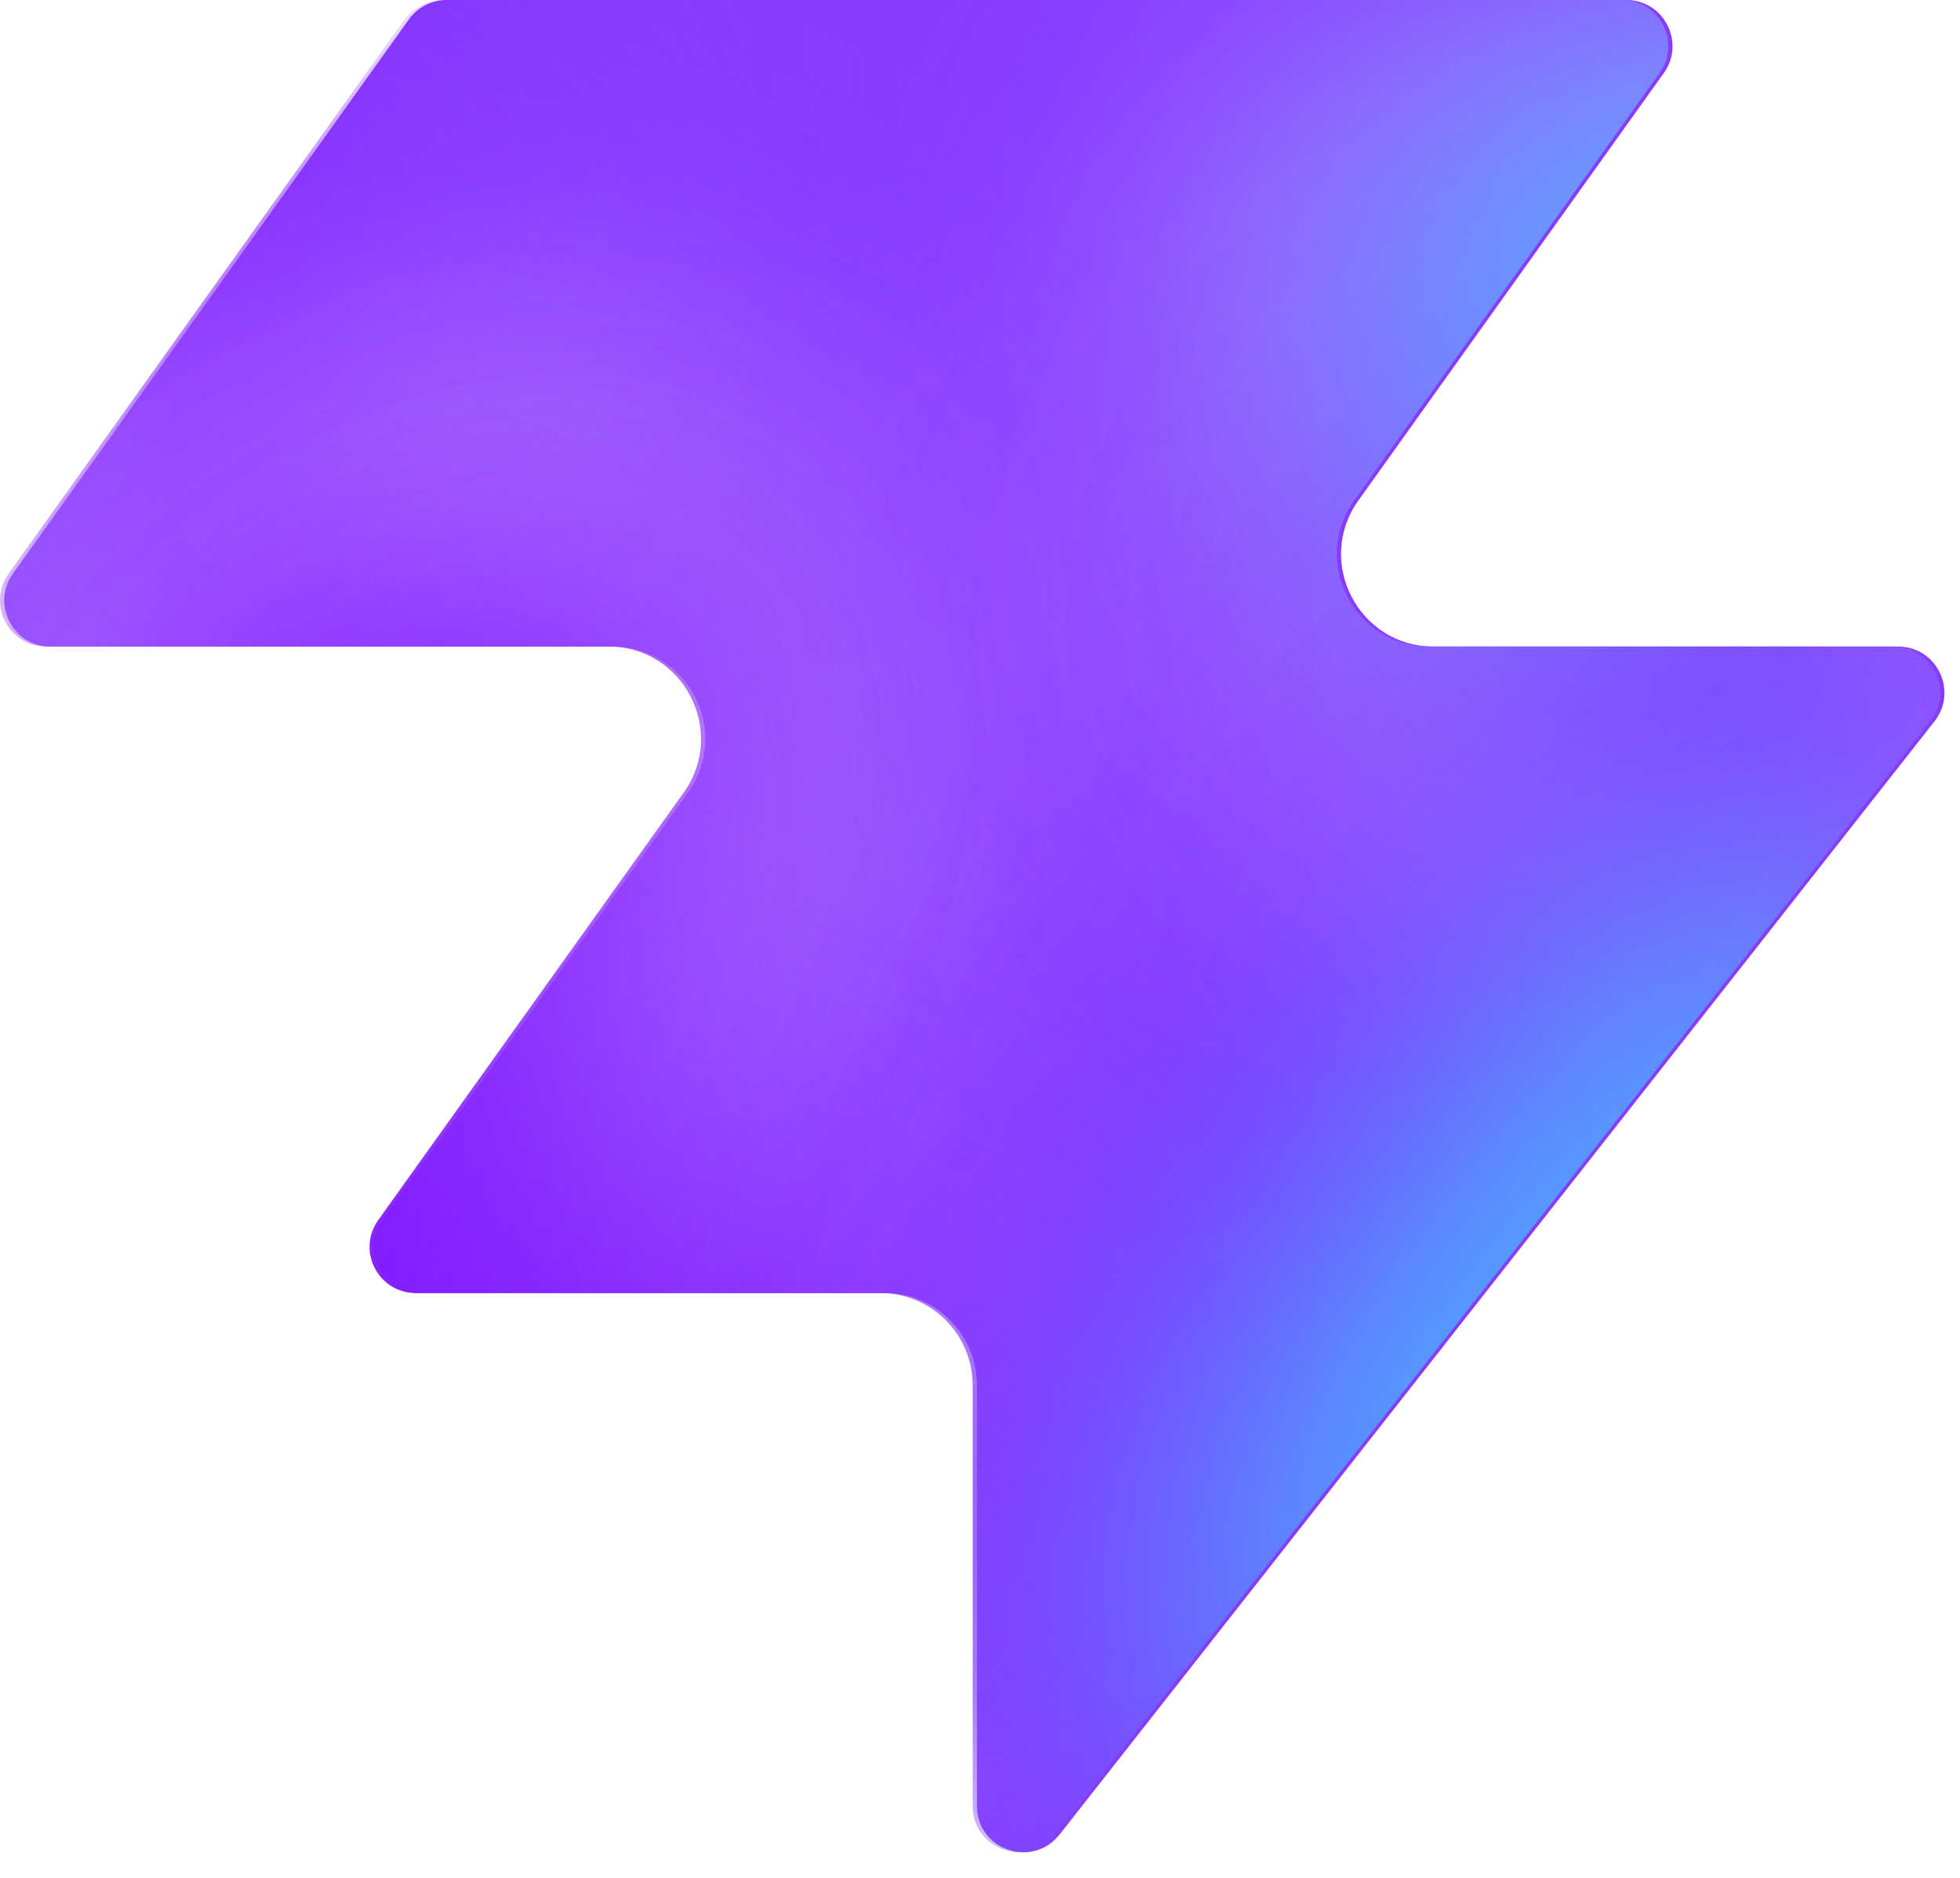
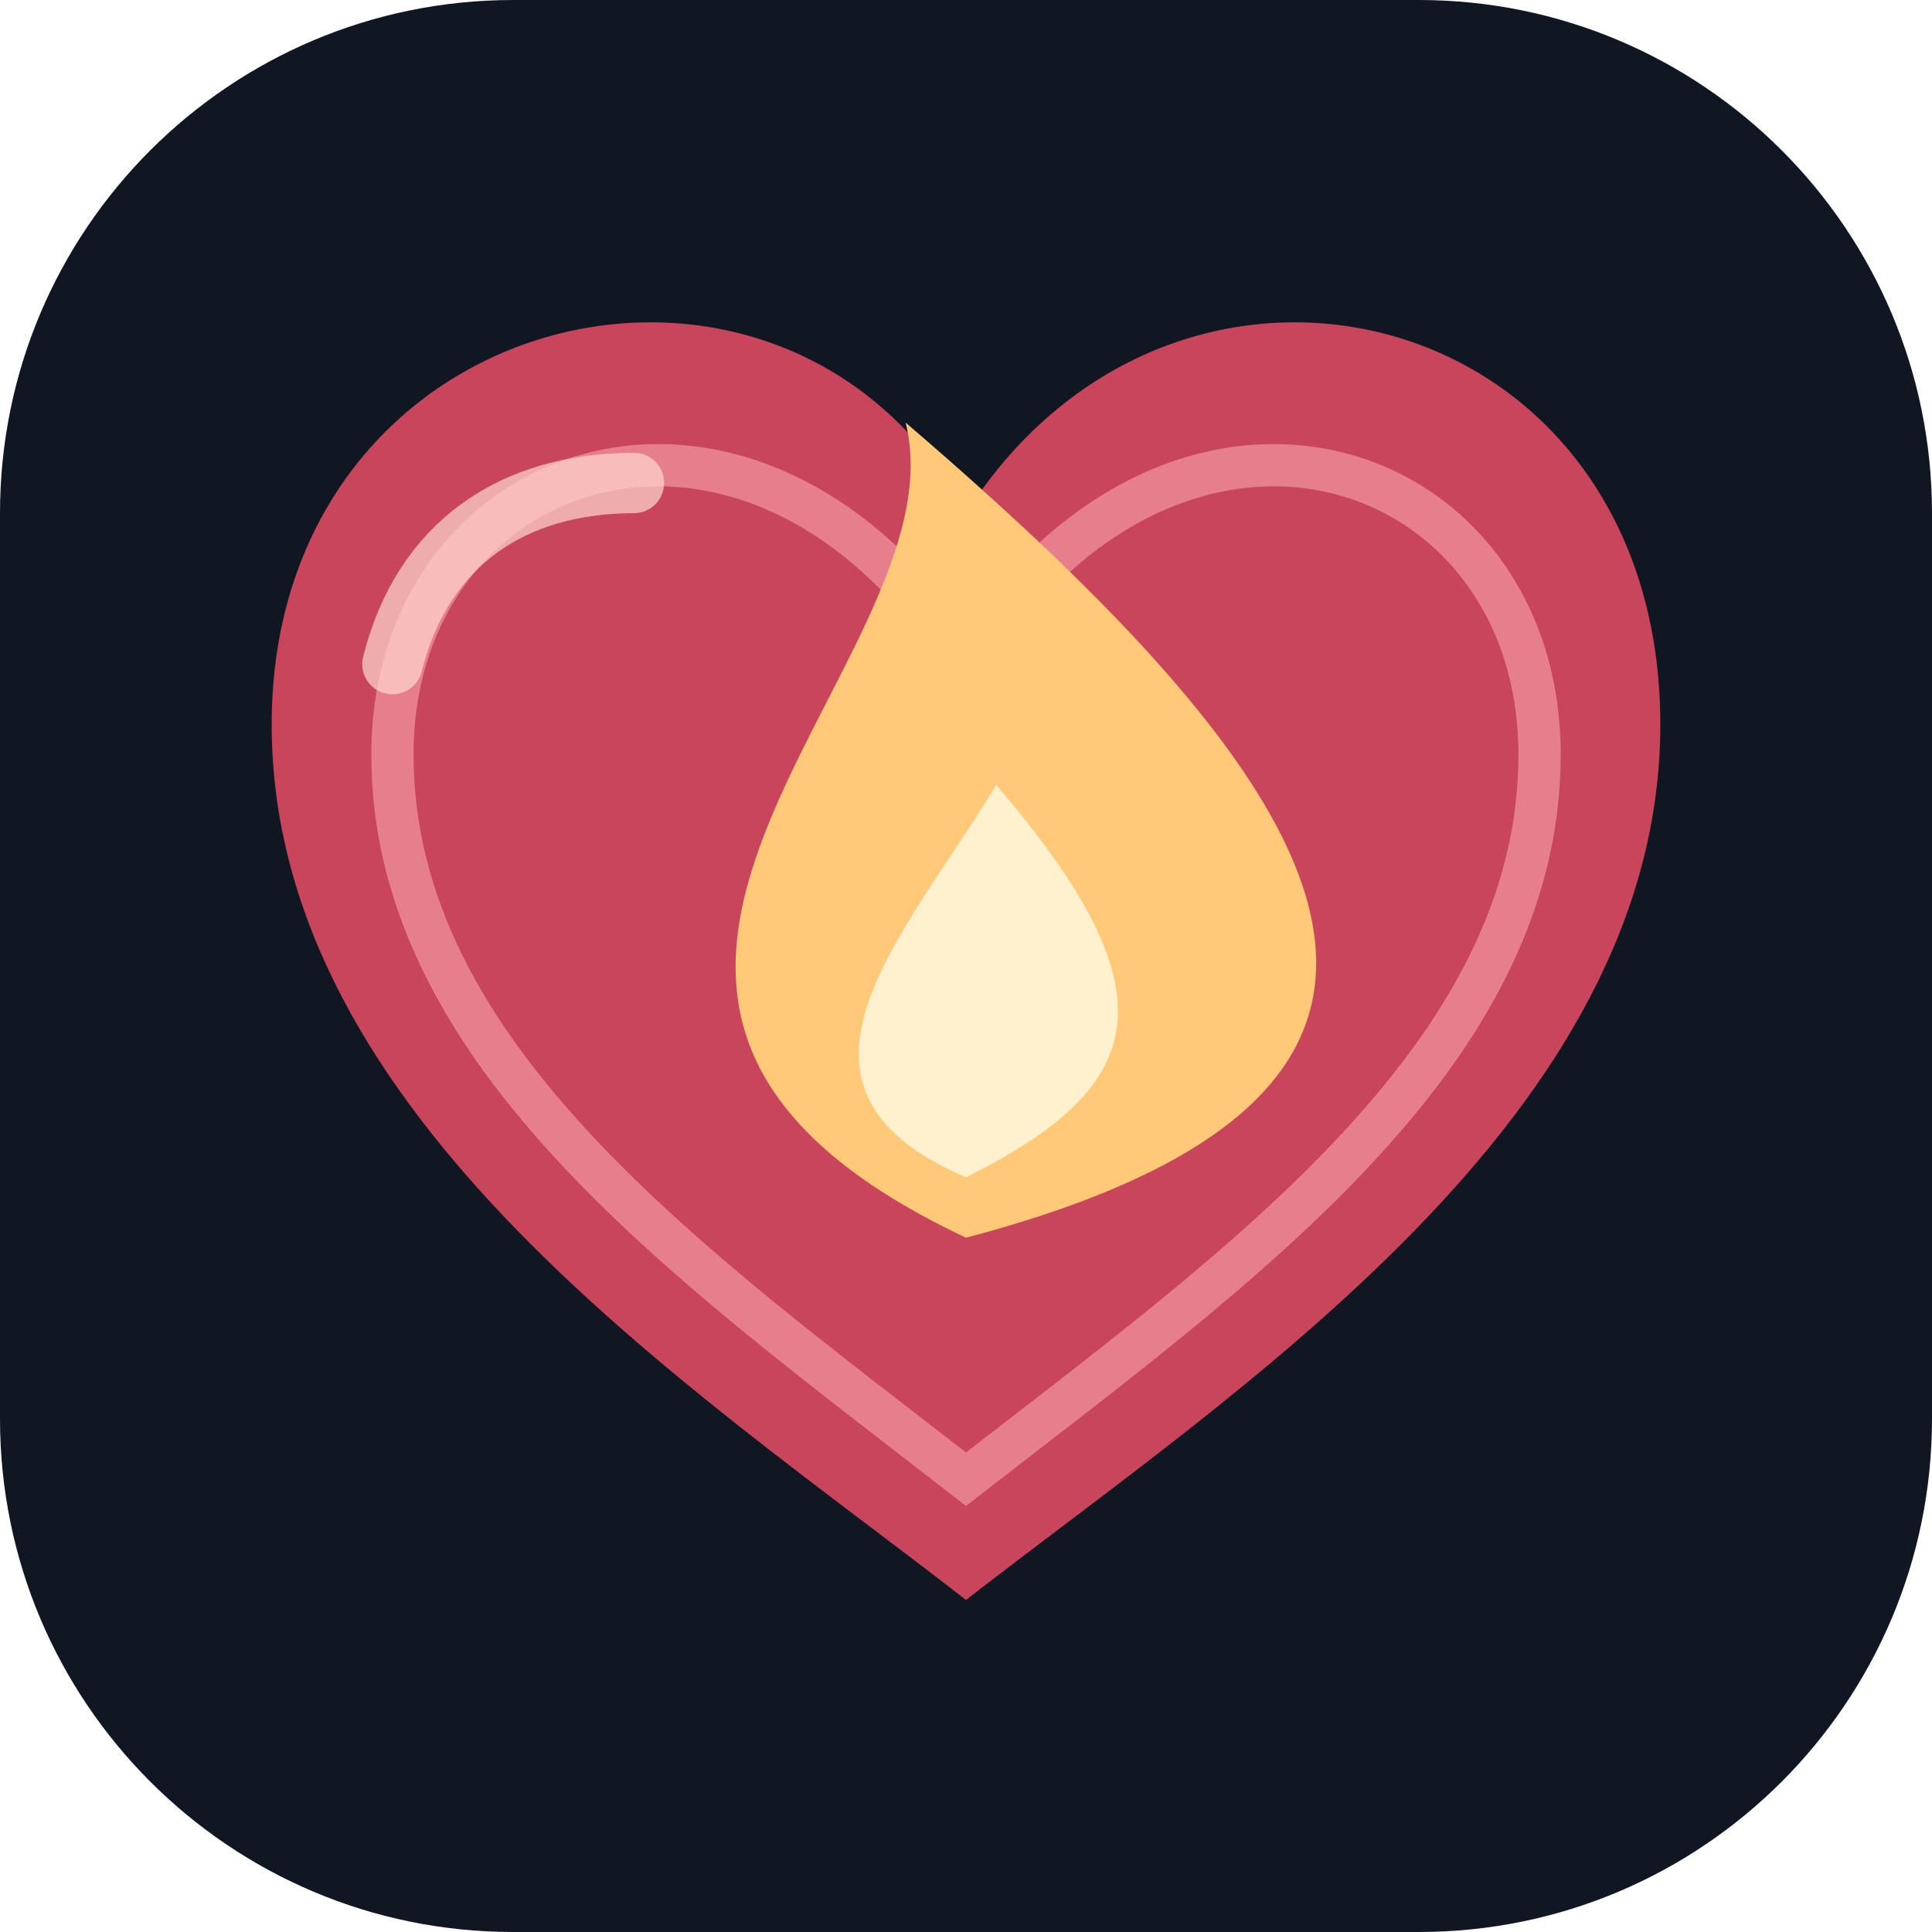
- <svg xmlns="http://www.w3.org/2000/svg" width="48" height="46" fill="none" viewBox="0 0 48 46">
-   <path fill="#863bff" d="M25.946 44.938c-.664.845-2.021.375-2.021-.698V33.937a2.26 2.26 0 0 0-2.262-2.262H10.287c-.92 0-1.456-1.04-.92-1.788l7.48-10.471c1.07-1.497 0-3.578-1.842-3.578H1.237c-.92 0-1.456-1.04-.92-1.788L10.013.474c.214-.297.556-.474.92-.474h28.894c.92 0 1.456 1.04.92 1.788l-7.48 10.471c-1.07 1.498 0 3.579 1.842 3.579h11.377c.943 0 1.473 1.088.89 1.83L25.947 44.94z" style="fill:#863bff;fill:color(display-p3 .525 .23 1);fill-opacity:1" />
-   <mask id="a" width="48" height="46" x="0" y="0" maskUnits="userSpaceOnUse" style="mask-type:alpha">
-     <path fill="#000" d="M25.842 44.938c-.664.844-2.021.375-2.021-.698V33.937a2.26 2.26 0 0 0-2.262-2.262H10.183c-.92 0-1.456-1.04-.92-1.788l7.48-10.471c1.07-1.498 0-3.579-1.842-3.579H1.133c-.92 0-1.456-1.04-.92-1.787L9.91.473c.214-.297.556-.474.92-.474h28.894c.92 0 1.456 1.04.92 1.788l-7.48 10.471c-1.07 1.498 0 3.578 1.842 3.578h11.377c.943 0 1.473 1.088.89 1.832L25.843 44.94z" style="fill:#000;fill-opacity:1" />
-   </mask>
-   <g mask="url(#a)">
-     <g filter="url(#b)">
-       <ellipse cx="5.508" cy="14.704" fill="#ede6ff" rx="5.508" ry="14.704" style="fill:#ede6ff;fill:color(display-p3 .927 .903 1);fill-opacity:1" transform="matrix(.00324 1 1 -.00324 -4.47 31.516)" />
-     </g>
-     <g filter="url(#c)">
-       <ellipse cx="10.399" cy="29.851" fill="#ede6ff" rx="10.399" ry="29.851" style="fill:#ede6ff;fill:color(display-p3 .927 .903 1);fill-opacity:1" transform="matrix(.00324 1 1 -.00324 -39.328 7.883)" />
-     </g>
-     <g filter="url(#d)">
-       <ellipse cx="5.508" cy="30.487" fill="#7e14ff" rx="5.508" ry="30.487" style="fill:#7e14ff;fill:color(display-p3 .492 .077 1);fill-opacity:1" transform="rotate(89.814 -25.913 -14.639)scale(1 -1)" />
-     </g>
-     <g filter="url(#e)">
-       <ellipse cx="5.508" cy="30.599" fill="#7e14ff" rx="5.508" ry="30.599" style="fill:#7e14ff;fill:color(display-p3 .492 .077 1);fill-opacity:1" transform="rotate(89.814 -32.644 -3.334)scale(1 -1)" />
-     </g>
-     <g filter="url(#f)">
-       <ellipse cx="5.508" cy="30.599" fill="#7e14ff" rx="5.508" ry="30.599" style="fill:#7e14ff;fill:color(display-p3 .492 .077 1);fill-opacity:1" transform="matrix(.00324 1 1 -.00324 -34.34 30.47)" />
-     </g>
-     <g filter="url(#g)">
-       <ellipse cx="14.072" cy="22.078" fill="#ede6ff" rx="14.072" ry="22.078" style="fill:#ede6ff;fill:color(display-p3 .927 .903 1);fill-opacity:1" transform="rotate(93.35 24.506 48.493)scale(-1 1)" />
-     </g>
-     <g filter="url(#h)">
-       <ellipse cx="3.47" cy="21.501" fill="#7e14ff" rx="3.47" ry="21.501" style="fill:#7e14ff;fill:color(display-p3 .492 .077 1);fill-opacity:1" transform="rotate(89.009 28.708 47.59)scale(-1 1)" />
-     </g>
-     <g filter="url(#i)">
-       <ellipse cx="3.47" cy="21.501" fill="#7e14ff" rx="3.47" ry="21.501" style="fill:#7e14ff;fill:color(display-p3 .492 .077 1);fill-opacity:1" transform="rotate(89.009 28.708 47.59)scale(-1 1)" />
-     </g>
-     <g filter="url(#j)">
-       <ellipse cx=".387" cy="8.972" fill="#7e14ff" rx="4.407" ry="29.108" style="fill:#7e14ff;fill:color(display-p3 .492 .077 1);fill-opacity:1" transform="rotate(39.51 .387 8.972)" />
-     </g>
-     <g filter="url(#k)">
-       <ellipse cx="47.523" cy="-6.092" fill="#7e14ff" rx="4.407" ry="29.108" style="fill:#7e14ff;fill:color(display-p3 .492 .077 1);fill-opacity:1" transform="rotate(37.892 47.523 -6.092)" />
-     </g>
-     <g filter="url(#l)">
-       <ellipse cx="41.412" cy="6.333" fill="#47bfff" rx="5.971" ry="9.665" style="fill:#47bfff;fill:color(display-p3 .28 .748 1);fill-opacity:1" transform="rotate(37.892 41.412 6.333)" />
-     </g>
-     <g filter="url(#m)">
-       <ellipse cx="-1.879" cy="38.332" fill="#7e14ff" rx="4.407" ry="29.108" style="fill:#7e14ff;fill:color(display-p3 .492 .077 1);fill-opacity:1" transform="rotate(37.892 -1.88 38.332)" />
-     </g>
-     <g filter="url(#n)">
-       <ellipse cx="-1.879" cy="38.332" fill="#7e14ff" rx="4.407" ry="29.108" style="fill:#7e14ff;fill:color(display-p3 .492 .077 1);fill-opacity:1" transform="rotate(37.892 -1.88 38.332)" />
-     </g>
-     <g filter="url(#o)">
-       <ellipse cx="35.651" cy="29.907" fill="#7e14ff" rx="4.407" ry="29.108" style="fill:#7e14ff;fill:color(display-p3 .492 .077 1);fill-opacity:1" transform="rotate(37.892 35.651 29.907)" />
-     </g>
-     <g filter="url(#p)">
-       <ellipse cx="38.418" cy="32.4" fill="#47bfff" rx="5.971" ry="15.297" style="fill:#47bfff;fill:color(display-p3 .28 .748 1);fill-opacity:1" transform="rotate(37.892 38.418 32.4)" />
-     </g>
-   </g>
-   <defs>
-     <filter id="b" width="60.045" height="41.654" x="-19.77" y="16.149" color-interpolation-filters="sRGB" filterUnits="userSpaceOnUse">
-       <feFlood flood-opacity="0" result="BackgroundImageFix" />
-       <feBlend in="SourceGraphic" in2="BackgroundImageFix" result="shape" />
-       <feGaussianBlur result="effect1_foregroundBlur_2002_17158" stdDeviation="7.659" />
-     </filter>
-     <filter id="c" width="90.34" height="51.437" x="-54.613" y="-7.533" color-interpolation-filters="sRGB" filterUnits="userSpaceOnUse">
-       <feFlood flood-opacity="0" result="BackgroundImageFix" />
-       <feBlend in="SourceGraphic" in2="BackgroundImageFix" result="shape" />
-       <feGaussianBlur result="effect1_foregroundBlur_2002_17158" stdDeviation="7.659" />
-     </filter>
-     <filter id="d" width="79.355" height="29.4" x="-49.64" y="2.03" color-interpolation-filters="sRGB" filterUnits="userSpaceOnUse">
-       <feFlood flood-opacity="0" result="BackgroundImageFix" />
-       <feBlend in="SourceGraphic" in2="BackgroundImageFix" result="shape" />
-       <feGaussianBlur result="effect1_foregroundBlur_2002_17158" stdDeviation="4.596" />
-     </filter>
-     <filter id="e" width="79.579" height="29.4" x="-45.045" y="20.029" color-interpolation-filters="sRGB" filterUnits="userSpaceOnUse">
-       <feFlood flood-opacity="0" result="BackgroundImageFix" />
-       <feBlend in="SourceGraphic" in2="BackgroundImageFix" result="shape" />
-       <feGaussianBlur result="effect1_foregroundBlur_2002_17158" stdDeviation="4.596" />
-     </filter>
-     <filter id="f" width="79.579" height="29.4" x="-43.513" y="21.178" color-interpolation-filters="sRGB" filterUnits="userSpaceOnUse">
-       <feFlood flood-opacity="0" result="BackgroundImageFix" />
-       <feBlend in="SourceGraphic" in2="BackgroundImageFix" result="shape" />
-       <feGaussianBlur result="effect1_foregroundBlur_2002_17158" stdDeviation="4.596" />
-     </filter>
-     <filter id="g" width="74.749" height="58.852" x="15.756" y="-17.901" color-interpolation-filters="sRGB" filterUnits="userSpaceOnUse">
-       <feFlood flood-opacity="0" result="BackgroundImageFix" />
-       <feBlend in="SourceGraphic" in2="BackgroundImageFix" result="shape" />
-       <feGaussianBlur result="effect1_foregroundBlur_2002_17158" stdDeviation="7.659" />
-     </filter>
-     <filter id="h" width="61.377" height="25.362" x="23.548" y="2.284" color-interpolation-filters="sRGB" filterUnits="userSpaceOnUse">
-       <feFlood flood-opacity="0" result="BackgroundImageFix" />
-       <feBlend in="SourceGraphic" in2="BackgroundImageFix" result="shape" />
-       <feGaussianBlur result="effect1_foregroundBlur_2002_17158" stdDeviation="4.596" />
-     </filter>
-     <filter id="i" width="61.377" height="25.362" x="23.548" y="2.284" color-interpolation-filters="sRGB" filterUnits="userSpaceOnUse">
-       <feFlood flood-opacity="0" result="BackgroundImageFix" />
-       <feBlend in="SourceGraphic" in2="BackgroundImageFix" result="shape" />
-       <feGaussianBlur result="effect1_foregroundBlur_2002_17158" stdDeviation="4.596" />
-     </filter>
-     <filter id="j" width="56.045" height="63.649" x="-27.636" y="-22.853" color-interpolation-filters="sRGB" filterUnits="userSpaceOnUse">
-       <feFlood flood-opacity="0" result="BackgroundImageFix" />
-       <feBlend in="SourceGraphic" in2="BackgroundImageFix" result="shape" />
-       <feGaussianBlur result="effect1_foregroundBlur_2002_17158" stdDeviation="4.596" />
-     </filter>
-     <filter id="k" width="54.814" height="64.646" x="20.116" y="-38.415" color-interpolation-filters="sRGB" filterUnits="userSpaceOnUse">
-       <feFlood flood-opacity="0" result="BackgroundImageFix" />
-       <feBlend in="SourceGraphic" in2="BackgroundImageFix" result="shape" />
-       <feGaussianBlur result="effect1_foregroundBlur_2002_17158" stdDeviation="4.596" />
-     </filter>
-     <filter id="l" width="33.541" height="35.313" x="24.641" y="-11.323" color-interpolation-filters="sRGB" filterUnits="userSpaceOnUse">
-       <feFlood flood-opacity="0" result="BackgroundImageFix" />
-       <feBlend in="SourceGraphic" in2="BackgroundImageFix" result="shape" />
-       <feGaussianBlur result="effect1_foregroundBlur_2002_17158" stdDeviation="4.596" />
-     </filter>
-     <filter id="m" width="54.814" height="64.646" x="-29.286" y="6.009" color-interpolation-filters="sRGB" filterUnits="userSpaceOnUse">
-       <feFlood flood-opacity="0" result="BackgroundImageFix" />
-       <feBlend in="SourceGraphic" in2="BackgroundImageFix" result="shape" />
-       <feGaussianBlur result="effect1_foregroundBlur_2002_17158" stdDeviation="4.596" />
-     </filter>
-     <filter id="n" width="54.814" height="64.646" x="-29.286" y="6.009" color-interpolation-filters="sRGB" filterUnits="userSpaceOnUse">
-       <feFlood flood-opacity="0" result="BackgroundImageFix" />
-       <feBlend in="SourceGraphic" in2="BackgroundImageFix" result="shape" />
-       <feGaussianBlur result="effect1_foregroundBlur_2002_17158" stdDeviation="4.596" />
-     </filter>
-     <filter id="o" width="54.814" height="64.646" x="8.244" y="-2.416" color-interpolation-filters="sRGB" filterUnits="userSpaceOnUse">
-       <feFlood flood-opacity="0" result="BackgroundImageFix" />
-       <feBlend in="SourceGraphic" in2="BackgroundImageFix" result="shape" />
-       <feGaussianBlur result="effect1_foregroundBlur_2002_17158" stdDeviation="4.596" />
-     </filter>
-     <filter id="p" width="39.409" height="43.623" x="18.713" y="10.588" color-interpolation-filters="sRGB" filterUnits="userSpaceOnUse">
-       <feFlood flood-opacity="0" result="BackgroundImageFix" />
-       <feBlend in="SourceGraphic" in2="BackgroundImageFix" result="shape" />
-       <feGaussianBlur result="effect1_foregroundBlur_2002_17158" stdDeviation="4.596" />
-     </filter>
-   </defs>
+ <svg xmlns="http://www.w3.org/2000/svg" viewBox="0 0 64 64" fill="none">
+   <rect width="64" height="64" rx="17" fill="#101722" />
+   <path d="M32 53C23 46 9 37 9 24c0-14 17-18 23-7 7-11 23-7 23 7 0 13-14 22-23 29Z" fill="#c9455c" />
+   <path d="M32 49C23 42 13 35 13 25c0-10 12-14 19-3 7-11 19-7 19 3 0 10-10 17-19 24Z" stroke="#ffadb5" stroke-opacity=".55" stroke-width="1.4" />
+   <path d="M32 41c-17-8 0-19-2-27 14 12 21 22 2 27Z" fill="#ffc978" />
+   <path d="M32 39c-7-3-2-8 1-13 6 7 5 10-1 13Z" fill="#fff1ce" />
+   <path d="M21 16c-4 0-7 2-8 6" stroke="#ffd7cf" stroke-opacity=".7" stroke-width="2" stroke-linecap="round" />
</svg>
